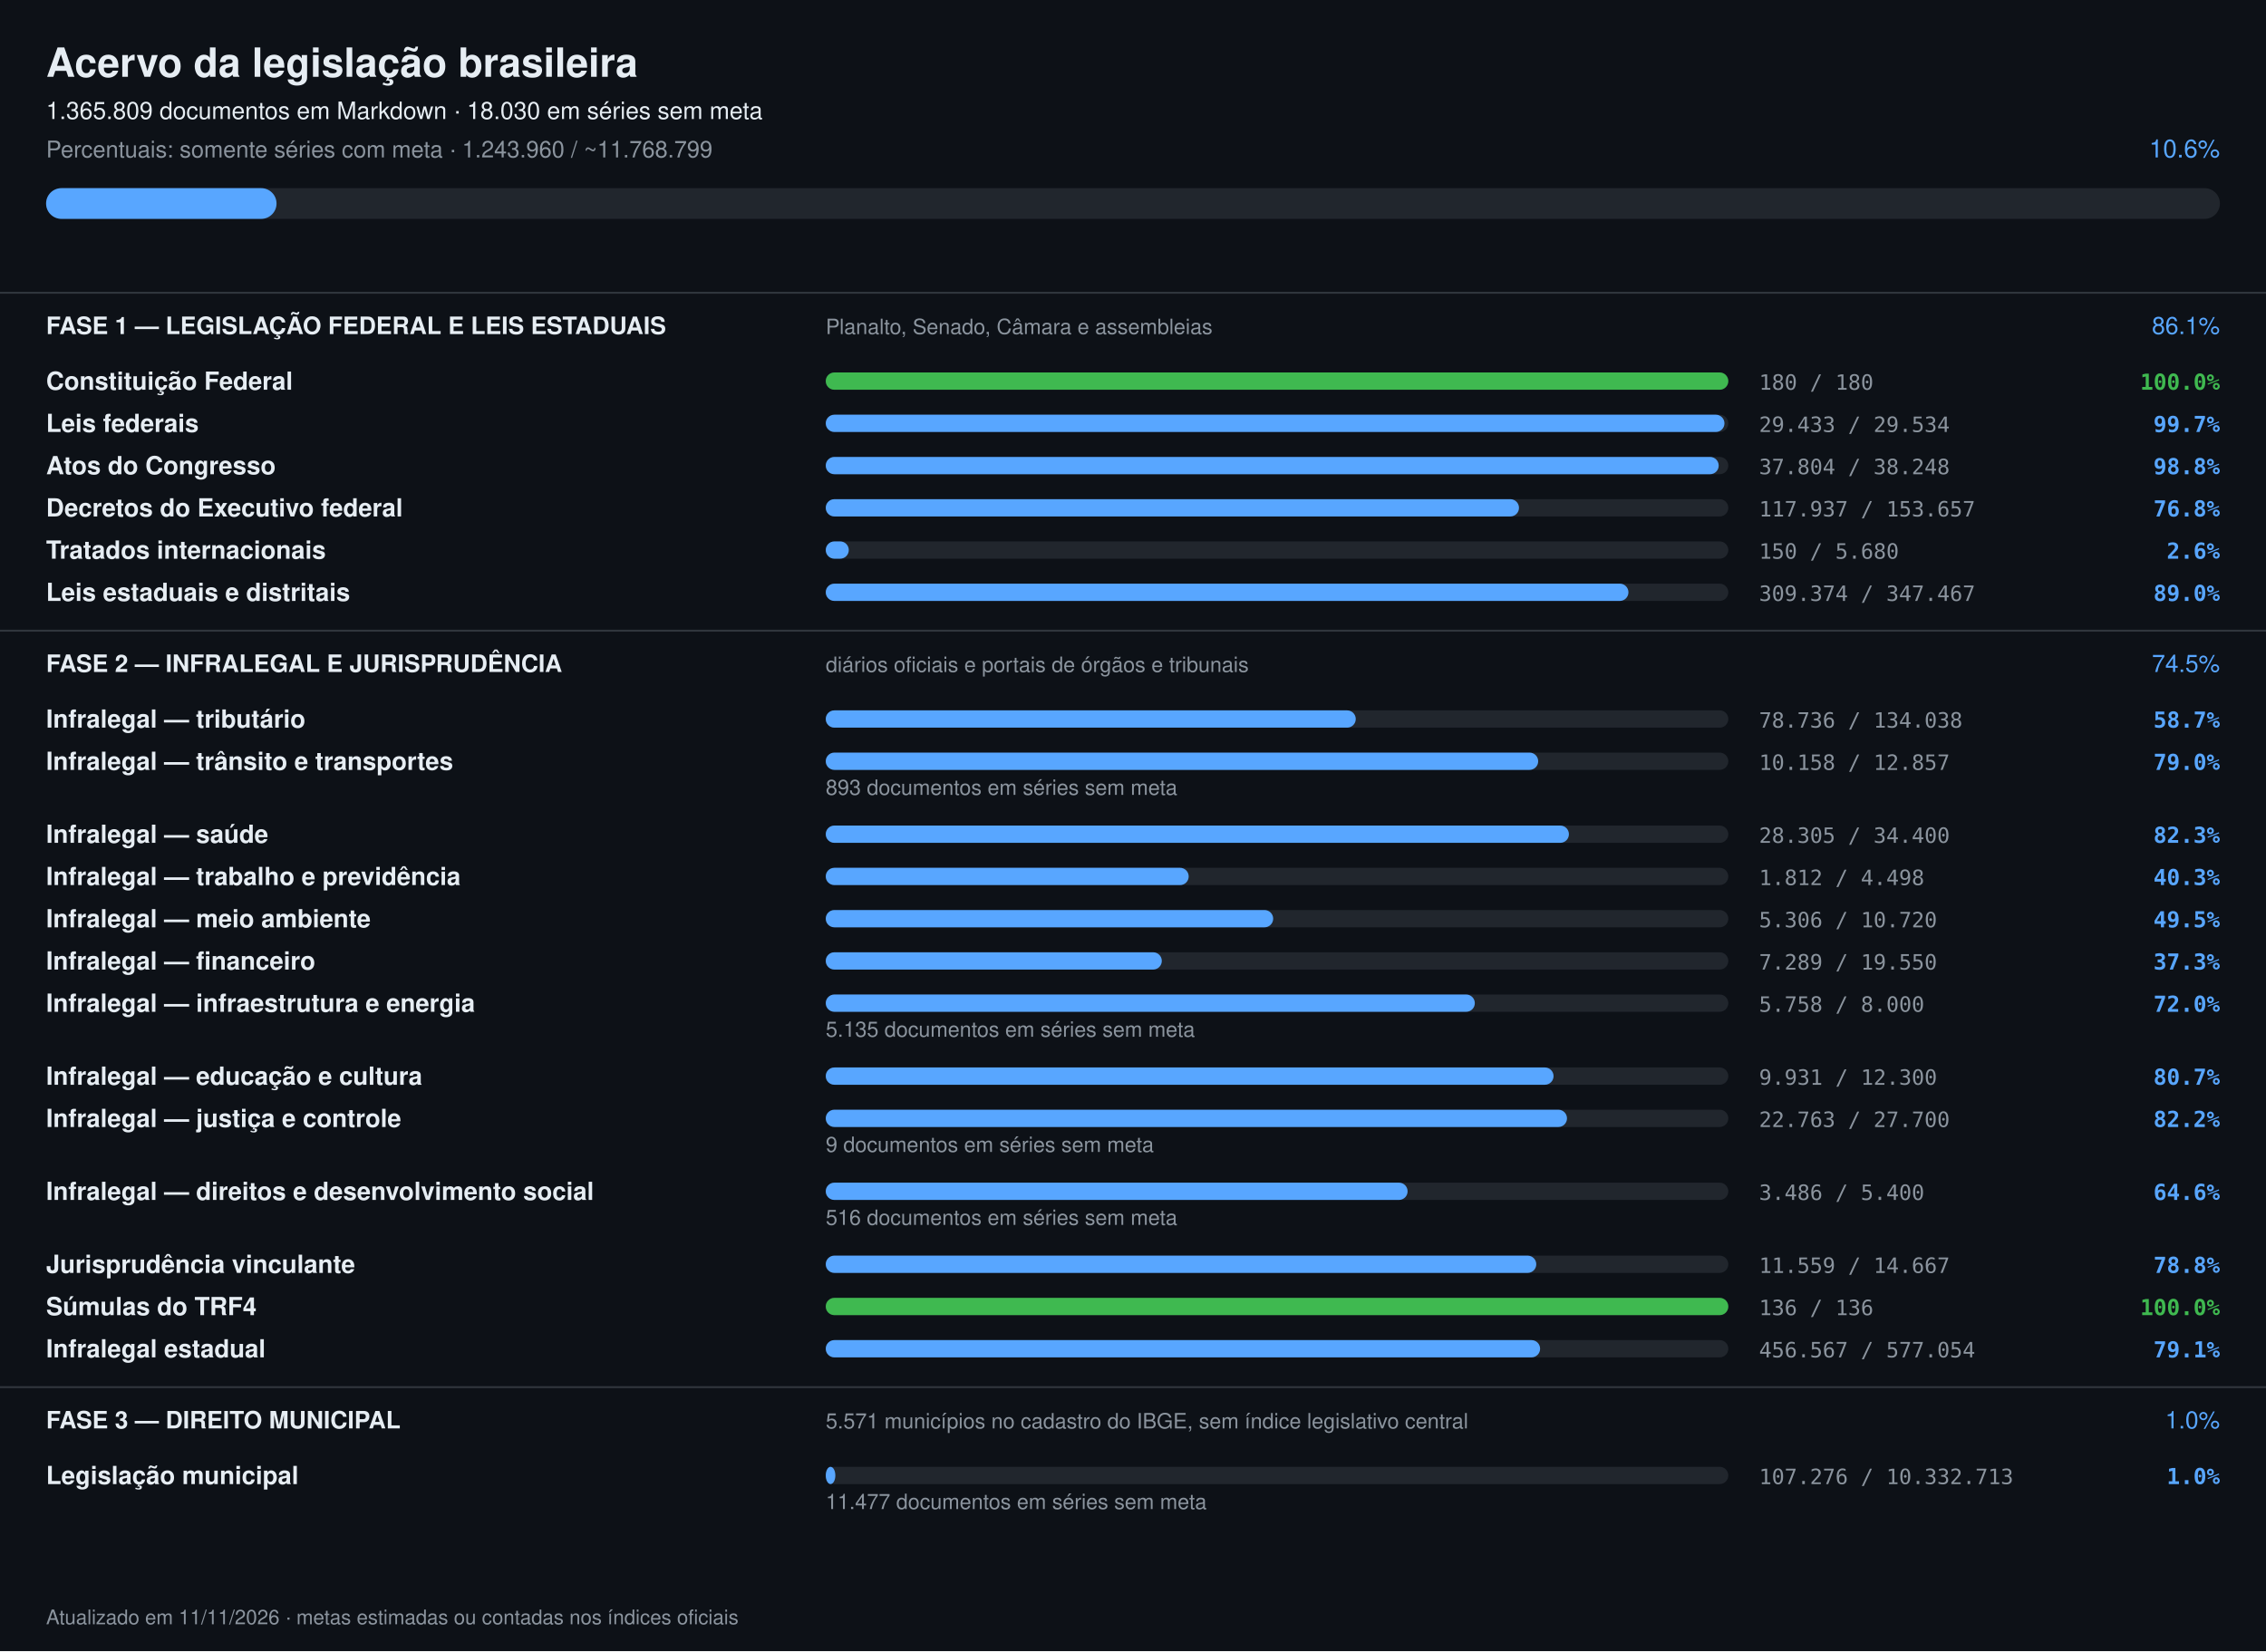
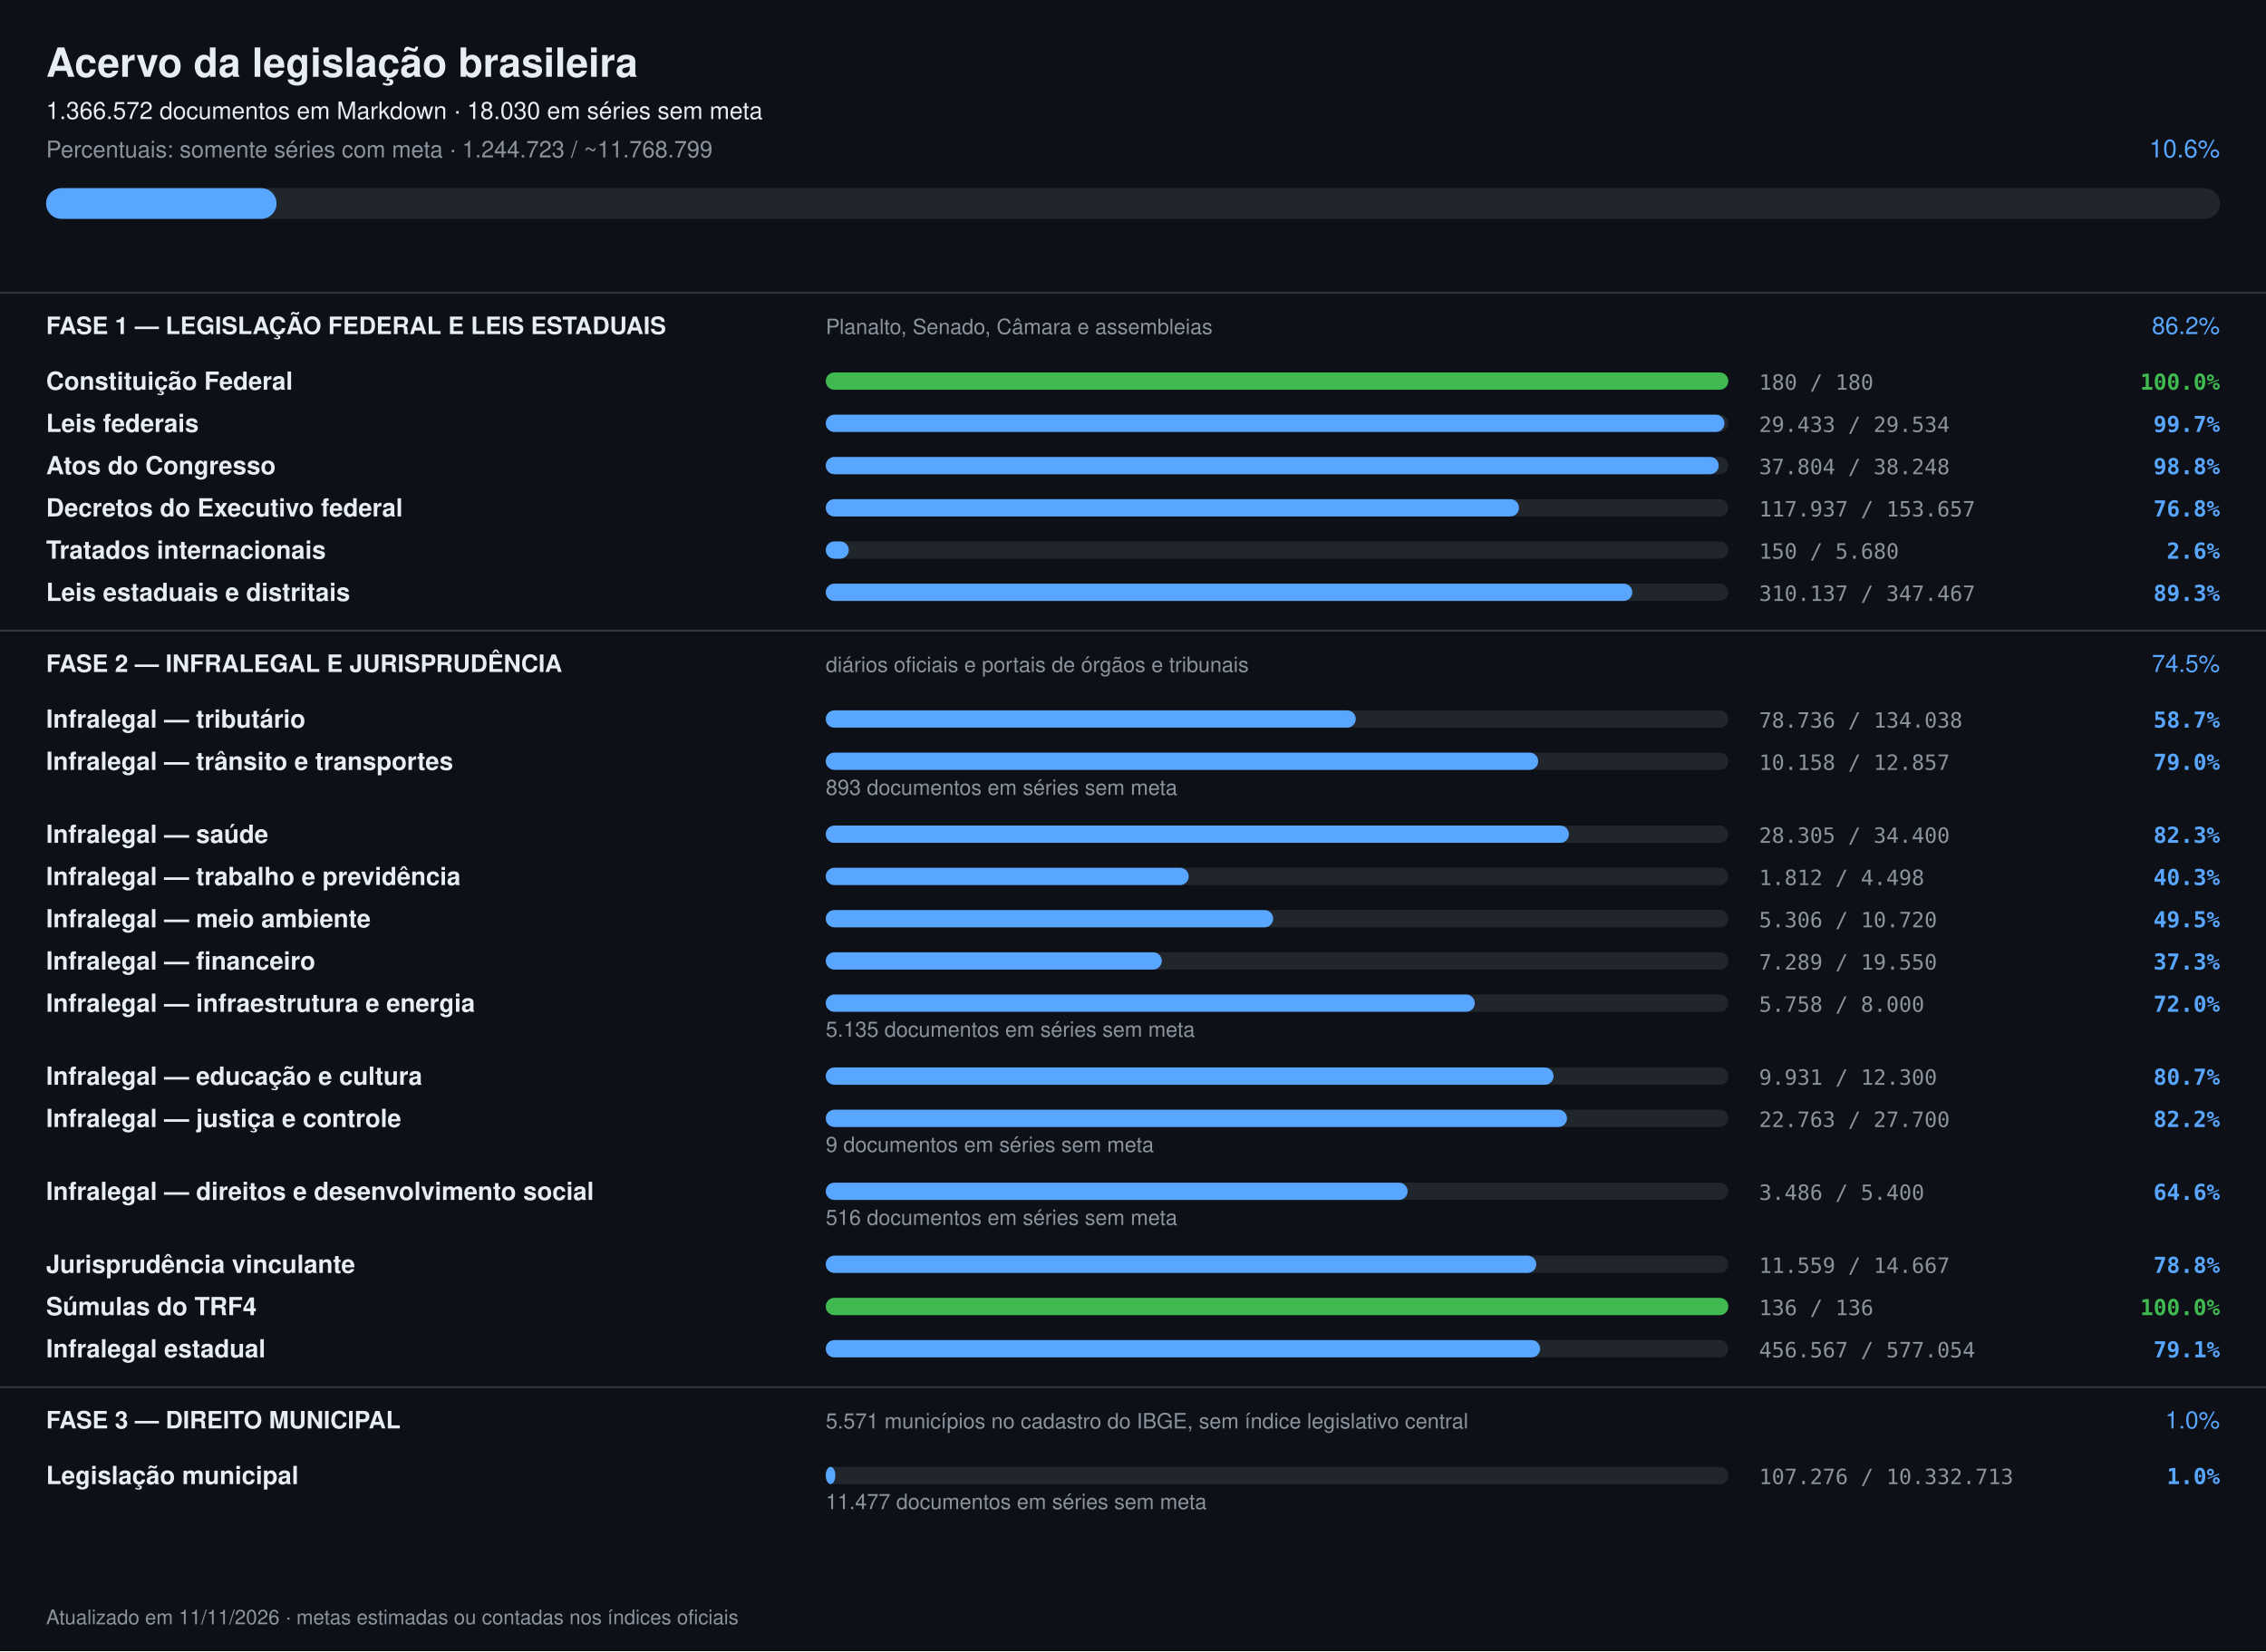
<svg xmlns="http://www.w3.org/2000/svg" width="1180" height="860" viewBox="0 0 1180 860" font-family="-apple-system,Segoe UI,Helvetica,Arial,sans-serif">
  <rect width="1180" height="860" fill="#0d1117" />
  <text x="24" y="40" font-size="21" font-weight="700" fill="#e6edf3">Acervo da legislação brasileira</text>
-   <text x="24" y="62" font-size="12.5" fill="#e6edf3">1.365.809 documentos em Markdown · 18.030 em séries sem meta</text>
-   <text x="24" y="82" font-size="12" fill="#8b949e">Percentuais: somente séries com meta · 1.243.960 / ~11.768.799</text>
+   <text x="24" y="62" font-size="12.5" fill="#e6edf3">1.366.572 documentos em Markdown · 18.030 em séries sem meta</text>
+   <text x="24" y="82" font-size="12" fill="#8b949e">Percentuais: somente séries com meta · 1.244.723 / ~11.768.799</text>
  <text x="1156" y="82" font-size="13" text-anchor="end" fill="#58a6ff">10.6%</text>
  <rect x="24" y="98" width="1132" height="16" rx="8" fill="#21262d" />
  <rect x="24" y="98" width="120" height="16" rx="8" fill="#58a6ff" />
  <rect x="0" y="152" width="1180" height="1" fill="#30363d" />
  <text x="24" y="174" font-size="12.5" font-weight="700" fill="#e6edf3">FASE 1 — LEGISLAÇÃO FEDERAL E LEIS ESTADUAIS</text>
  <text x="430" y="174" font-size="11" fill="#8b949e">Planalto, Senado, Câmara e assembleias</text>
-   <text x="1156" y="174" font-size="12.5" text-anchor="end" fill="#58a6ff">86.1%</text>
+   <text x="1156" y="174" font-size="12.5" text-anchor="end" fill="#58a6ff">86.2%</text>
  <text x="24" y="203" font-size="13" font-weight="600" fill="#e6edf3">Constituição Federal</text>
  <rect x="430" y="194" width="470" height="9" rx="4.5" fill="#21262d" />
  <rect x="430" y="194" width="470" height="9" rx="4.5" fill="#3fb950" />
  <text x="916" y="203" font-size="11" fill="#8b949e" font-family="ui-monospace,monospace">180 / 180</text>
  <text x="1156" y="203" font-size="11.5" text-anchor="end" font-weight="600" fill="#3fb950" font-family="ui-monospace,monospace">100.0%</text>
  <text x="24" y="225" font-size="13" font-weight="600" fill="#e6edf3">Leis federais</text>
  <rect x="430" y="216" width="470" height="9" rx="4.5" fill="#21262d" />
  <rect x="430" y="216" width="468" height="9" rx="4.5" fill="#58a6ff" />
  <text x="916" y="225" font-size="11" fill="#8b949e" font-family="ui-monospace,monospace">29.433 / 29.534</text>
  <text x="1156" y="225" font-size="11.5" text-anchor="end" font-weight="600" fill="#58a6ff" font-family="ui-monospace,monospace">99.7%</text>
  <text x="24" y="247" font-size="13" font-weight="600" fill="#e6edf3">Atos do Congresso</text>
  <rect x="430" y="238" width="470" height="9" rx="4.5" fill="#21262d" />
  <rect x="430" y="238" width="465" height="9" rx="4.5" fill="#58a6ff" />
  <text x="916" y="247" font-size="11" fill="#8b949e" font-family="ui-monospace,monospace">37.804 / 38.248</text>
  <text x="1156" y="247" font-size="11.5" text-anchor="end" font-weight="600" fill="#58a6ff" font-family="ui-monospace,monospace">98.8%</text>
  <text x="24" y="269" font-size="13" font-weight="600" fill="#e6edf3">Decretos do Executivo federal</text>
  <rect x="430" y="260" width="470" height="9" rx="4.5" fill="#21262d" />
  <rect x="430" y="260" width="361" height="9" rx="4.5" fill="#58a6ff" />
  <text x="916" y="269" font-size="11" fill="#8b949e" font-family="ui-monospace,monospace">117.937 / 153.657</text>
  <text x="1156" y="269" font-size="11.5" text-anchor="end" font-weight="600" fill="#58a6ff" font-family="ui-monospace,monospace">76.8%</text>
  <text x="24" y="291" font-size="13" font-weight="600" fill="#e6edf3">Tratados internacionais</text>
  <rect x="430" y="282" width="470" height="9" rx="4.5" fill="#21262d" />
  <rect x="430" y="282" width="12" height="9" rx="4.5" fill="#58a6ff" />
  <text x="916" y="291" font-size="11" fill="#8b949e" font-family="ui-monospace,monospace">150 / 5.680</text>
  <text x="1156" y="291" font-size="11.5" text-anchor="end" font-weight="600" fill="#58a6ff" font-family="ui-monospace,monospace">2.6%</text>
  <text x="24" y="313" font-size="13" font-weight="600" fill="#e6edf3">Leis estaduais e distritais</text>
  <rect x="430" y="304" width="470" height="9" rx="4.5" fill="#21262d" />
-   <rect x="430" y="304" width="418" height="9" rx="4.5" fill="#58a6ff" />
-   <text x="916" y="313" font-size="11" fill="#8b949e" font-family="ui-monospace,monospace">309.374 / 347.467</text>
-   <text x="1156" y="313" font-size="11.5" text-anchor="end" font-weight="600" fill="#58a6ff" font-family="ui-monospace,monospace">89.0%</text>
+   <rect x="430" y="304" width="420" height="9" rx="4.5" fill="#58a6ff" />
+   <text x="916" y="313" font-size="11" fill="#8b949e" font-family="ui-monospace,monospace">310.137 / 347.467</text>
+   <text x="1156" y="313" font-size="11.5" text-anchor="end" font-weight="600" fill="#58a6ff" font-family="ui-monospace,monospace">89.3%</text>
  <rect x="0" y="328" width="1180" height="1" fill="#30363d" />
  <text x="24" y="350" font-size="12.5" font-weight="700" fill="#e6edf3">FASE 2 — INFRALEGAL E JURISPRUDÊNCIA</text>
  <text x="430" y="350" font-size="11" fill="#8b949e">diários oficiais e portais de órgãos e tribunais</text>
  <text x="1156" y="350" font-size="12.5" text-anchor="end" fill="#58a6ff">74.5%</text>
  <text x="24" y="379" font-size="13" font-weight="600" fill="#e6edf3">Infralegal — tributário</text>
  <rect x="430" y="370" width="470" height="9" rx="4.5" fill="#21262d" />
  <rect x="430" y="370" width="276" height="9" rx="4.5" fill="#58a6ff" />
  <text x="916" y="379" font-size="11" fill="#8b949e" font-family="ui-monospace,monospace">78.736 / 134.038</text>
  <text x="1156" y="379" font-size="11.5" text-anchor="end" font-weight="600" fill="#58a6ff" font-family="ui-monospace,monospace">58.7%</text>
  <text x="24" y="401" font-size="13" font-weight="600" fill="#e6edf3">Infralegal — trânsito e transportes</text>
  <rect x="430" y="392" width="470" height="9" rx="4.5" fill="#21262d" />
  <rect x="430" y="392" width="371" height="9" rx="4.5" fill="#58a6ff" />
  <text x="916" y="401" font-size="11" fill="#8b949e" font-family="ui-monospace,monospace">10.158 / 12.857</text>
  <text x="1156" y="401" font-size="11.5" text-anchor="end" font-weight="600" fill="#58a6ff" font-family="ui-monospace,monospace">79.0%</text>
  <text x="430" y="414" font-size="11" fill="#8b949e">893 documentos em séries sem meta</text>
  <text x="24" y="439" font-size="13" font-weight="600" fill="#e6edf3">Infralegal — saúde</text>
  <rect x="430" y="430" width="470" height="9" rx="4.5" fill="#21262d" />
  <rect x="430" y="430" width="387" height="9" rx="4.5" fill="#58a6ff" />
  <text x="916" y="439" font-size="11" fill="#8b949e" font-family="ui-monospace,monospace">28.305 / 34.400</text>
  <text x="1156" y="439" font-size="11.5" text-anchor="end" font-weight="600" fill="#58a6ff" font-family="ui-monospace,monospace">82.3%</text>
  <text x="24" y="461" font-size="13" font-weight="600" fill="#e6edf3">Infralegal — trabalho e previdência</text>
  <rect x="430" y="452" width="470" height="9" rx="4.5" fill="#21262d" />
  <rect x="430" y="452" width="189" height="9" rx="4.5" fill="#58a6ff" />
  <text x="916" y="461" font-size="11" fill="#8b949e" font-family="ui-monospace,monospace">1.812 / 4.498</text>
  <text x="1156" y="461" font-size="11.5" text-anchor="end" font-weight="600" fill="#58a6ff" font-family="ui-monospace,monospace">40.3%</text>
  <text x="24" y="483" font-size="13" font-weight="600" fill="#e6edf3">Infralegal — meio ambiente</text>
  <rect x="430" y="474" width="470" height="9" rx="4.5" fill="#21262d" />
  <rect x="430" y="474" width="233" height="9" rx="4.5" fill="#58a6ff" />
  <text x="916" y="483" font-size="11" fill="#8b949e" font-family="ui-monospace,monospace">5.306 / 10.720</text>
  <text x="1156" y="483" font-size="11.5" text-anchor="end" font-weight="600" fill="#58a6ff" font-family="ui-monospace,monospace">49.5%</text>
  <text x="24" y="505" font-size="13" font-weight="600" fill="#e6edf3">Infralegal — financeiro</text>
  <rect x="430" y="496" width="470" height="9" rx="4.5" fill="#21262d" />
  <rect x="430" y="496" width="175" height="9" rx="4.5" fill="#58a6ff" />
  <text x="916" y="505" font-size="11" fill="#8b949e" font-family="ui-monospace,monospace">7.289 / 19.550</text>
  <text x="1156" y="505" font-size="11.5" text-anchor="end" font-weight="600" fill="#58a6ff" font-family="ui-monospace,monospace">37.3%</text>
  <text x="24" y="527" font-size="13" font-weight="600" fill="#e6edf3">Infralegal — infraestrutura e energia</text>
  <rect x="430" y="518" width="470" height="9" rx="4.5" fill="#21262d" />
  <rect x="430" y="518" width="338" height="9" rx="4.5" fill="#58a6ff" />
  <text x="916" y="527" font-size="11" fill="#8b949e" font-family="ui-monospace,monospace">5.758 / 8.000</text>
  <text x="1156" y="527" font-size="11.5" text-anchor="end" font-weight="600" fill="#58a6ff" font-family="ui-monospace,monospace">72.0%</text>
  <text x="430" y="540" font-size="11" fill="#8b949e">5.135 documentos em séries sem meta</text>
  <text x="24" y="565" font-size="13" font-weight="600" fill="#e6edf3">Infralegal — educação e cultura</text>
  <rect x="430" y="556" width="470" height="9" rx="4.5" fill="#21262d" />
  <rect x="430" y="556" width="379" height="9" rx="4.5" fill="#58a6ff" />
  <text x="916" y="565" font-size="11" fill="#8b949e" font-family="ui-monospace,monospace">9.931 / 12.300</text>
  <text x="1156" y="565" font-size="11.5" text-anchor="end" font-weight="600" fill="#58a6ff" font-family="ui-monospace,monospace">80.7%</text>
  <text x="24" y="587" font-size="13" font-weight="600" fill="#e6edf3">Infralegal — justiça e controle</text>
  <rect x="430" y="578" width="470" height="9" rx="4.5" fill="#21262d" />
  <rect x="430" y="578" width="386" height="9" rx="4.5" fill="#58a6ff" />
  <text x="916" y="587" font-size="11" fill="#8b949e" font-family="ui-monospace,monospace">22.763 / 27.700</text>
  <text x="1156" y="587" font-size="11.5" text-anchor="end" font-weight="600" fill="#58a6ff" font-family="ui-monospace,monospace">82.2%</text>
  <text x="430" y="600" font-size="11" fill="#8b949e">9 documentos em séries sem meta</text>
  <text x="24" y="625" font-size="13" font-weight="600" fill="#e6edf3">Infralegal — direitos e desenvolvimento social</text>
  <rect x="430" y="616" width="470" height="9" rx="4.5" fill="#21262d" />
  <rect x="430" y="616" width="303" height="9" rx="4.5" fill="#58a6ff" />
  <text x="916" y="625" font-size="11" fill="#8b949e" font-family="ui-monospace,monospace">3.486 / 5.400</text>
  <text x="1156" y="625" font-size="11.5" text-anchor="end" font-weight="600" fill="#58a6ff" font-family="ui-monospace,monospace">64.6%</text>
  <text x="430" y="638" font-size="11" fill="#8b949e">516 documentos em séries sem meta</text>
  <text x="24" y="663" font-size="13" font-weight="600" fill="#e6edf3">Jurisprudência vinculante</text>
  <rect x="430" y="654" width="470" height="9" rx="4.5" fill="#21262d" />
  <rect x="430" y="654" width="370" height="9" rx="4.5" fill="#58a6ff" />
  <text x="916" y="663" font-size="11" fill="#8b949e" font-family="ui-monospace,monospace">11.559 / 14.667</text>
  <text x="1156" y="663" font-size="11.5" text-anchor="end" font-weight="600" fill="#58a6ff" font-family="ui-monospace,monospace">78.8%</text>
  <text x="24" y="685" font-size="13" font-weight="600" fill="#e6edf3">Súmulas do TRF4</text>
  <rect x="430" y="676" width="470" height="9" rx="4.5" fill="#21262d" />
  <rect x="430" y="676" width="470" height="9" rx="4.5" fill="#3fb950" />
  <text x="916" y="685" font-size="11" fill="#8b949e" font-family="ui-monospace,monospace">136 / 136</text>
  <text x="1156" y="685" font-size="11.5" text-anchor="end" font-weight="600" fill="#3fb950" font-family="ui-monospace,monospace">100.0%</text>
  <text x="24" y="707" font-size="13" font-weight="600" fill="#e6edf3">Infralegal estadual</text>
  <rect x="430" y="698" width="470" height="9" rx="4.5" fill="#21262d" />
  <rect x="430" y="698" width="372" height="9" rx="4.5" fill="#58a6ff" />
  <text x="916" y="707" font-size="11" fill="#8b949e" font-family="ui-monospace,monospace">456.567 / 577.054</text>
  <text x="1156" y="707" font-size="11.5" text-anchor="end" font-weight="600" fill="#58a6ff" font-family="ui-monospace,monospace">79.1%</text>
  <rect x="0" y="722" width="1180" height="1" fill="#30363d" />
  <text x="24" y="744" font-size="12.5" font-weight="700" fill="#e6edf3">FASE 3 — DIREITO MUNICIPAL</text>
  <text x="430" y="744" font-size="11" fill="#8b949e">5.571 municípios no cadastro do IBGE, sem índice legislativo central</text>
  <text x="1156" y="744" font-size="12.5" text-anchor="end" fill="#58a6ff">1.0%</text>
  <text x="24" y="773" font-size="13" font-weight="600" fill="#e6edf3">Legislação municipal</text>
  <rect x="430" y="764" width="470" height="9" rx="4.5" fill="#21262d" />
  <rect x="430" y="764" width="5" height="9" rx="4.5" fill="#58a6ff" />
  <text x="916" y="773" font-size="11" fill="#8b949e" font-family="ui-monospace,monospace">107.276 / 10.332.713</text>
  <text x="1156" y="773" font-size="11.5" text-anchor="end" font-weight="600" fill="#58a6ff" font-family="ui-monospace,monospace">1.0%</text>
  <text x="430" y="786" font-size="11" fill="#8b949e">11.477 documentos em séries sem meta</text>
  <text x="24" y="846" font-size="10.5" fill="#8b949e">Atualizado em 11/11/2026 · metas estimadas ou contadas nos índices oficiais</text>
</svg>
